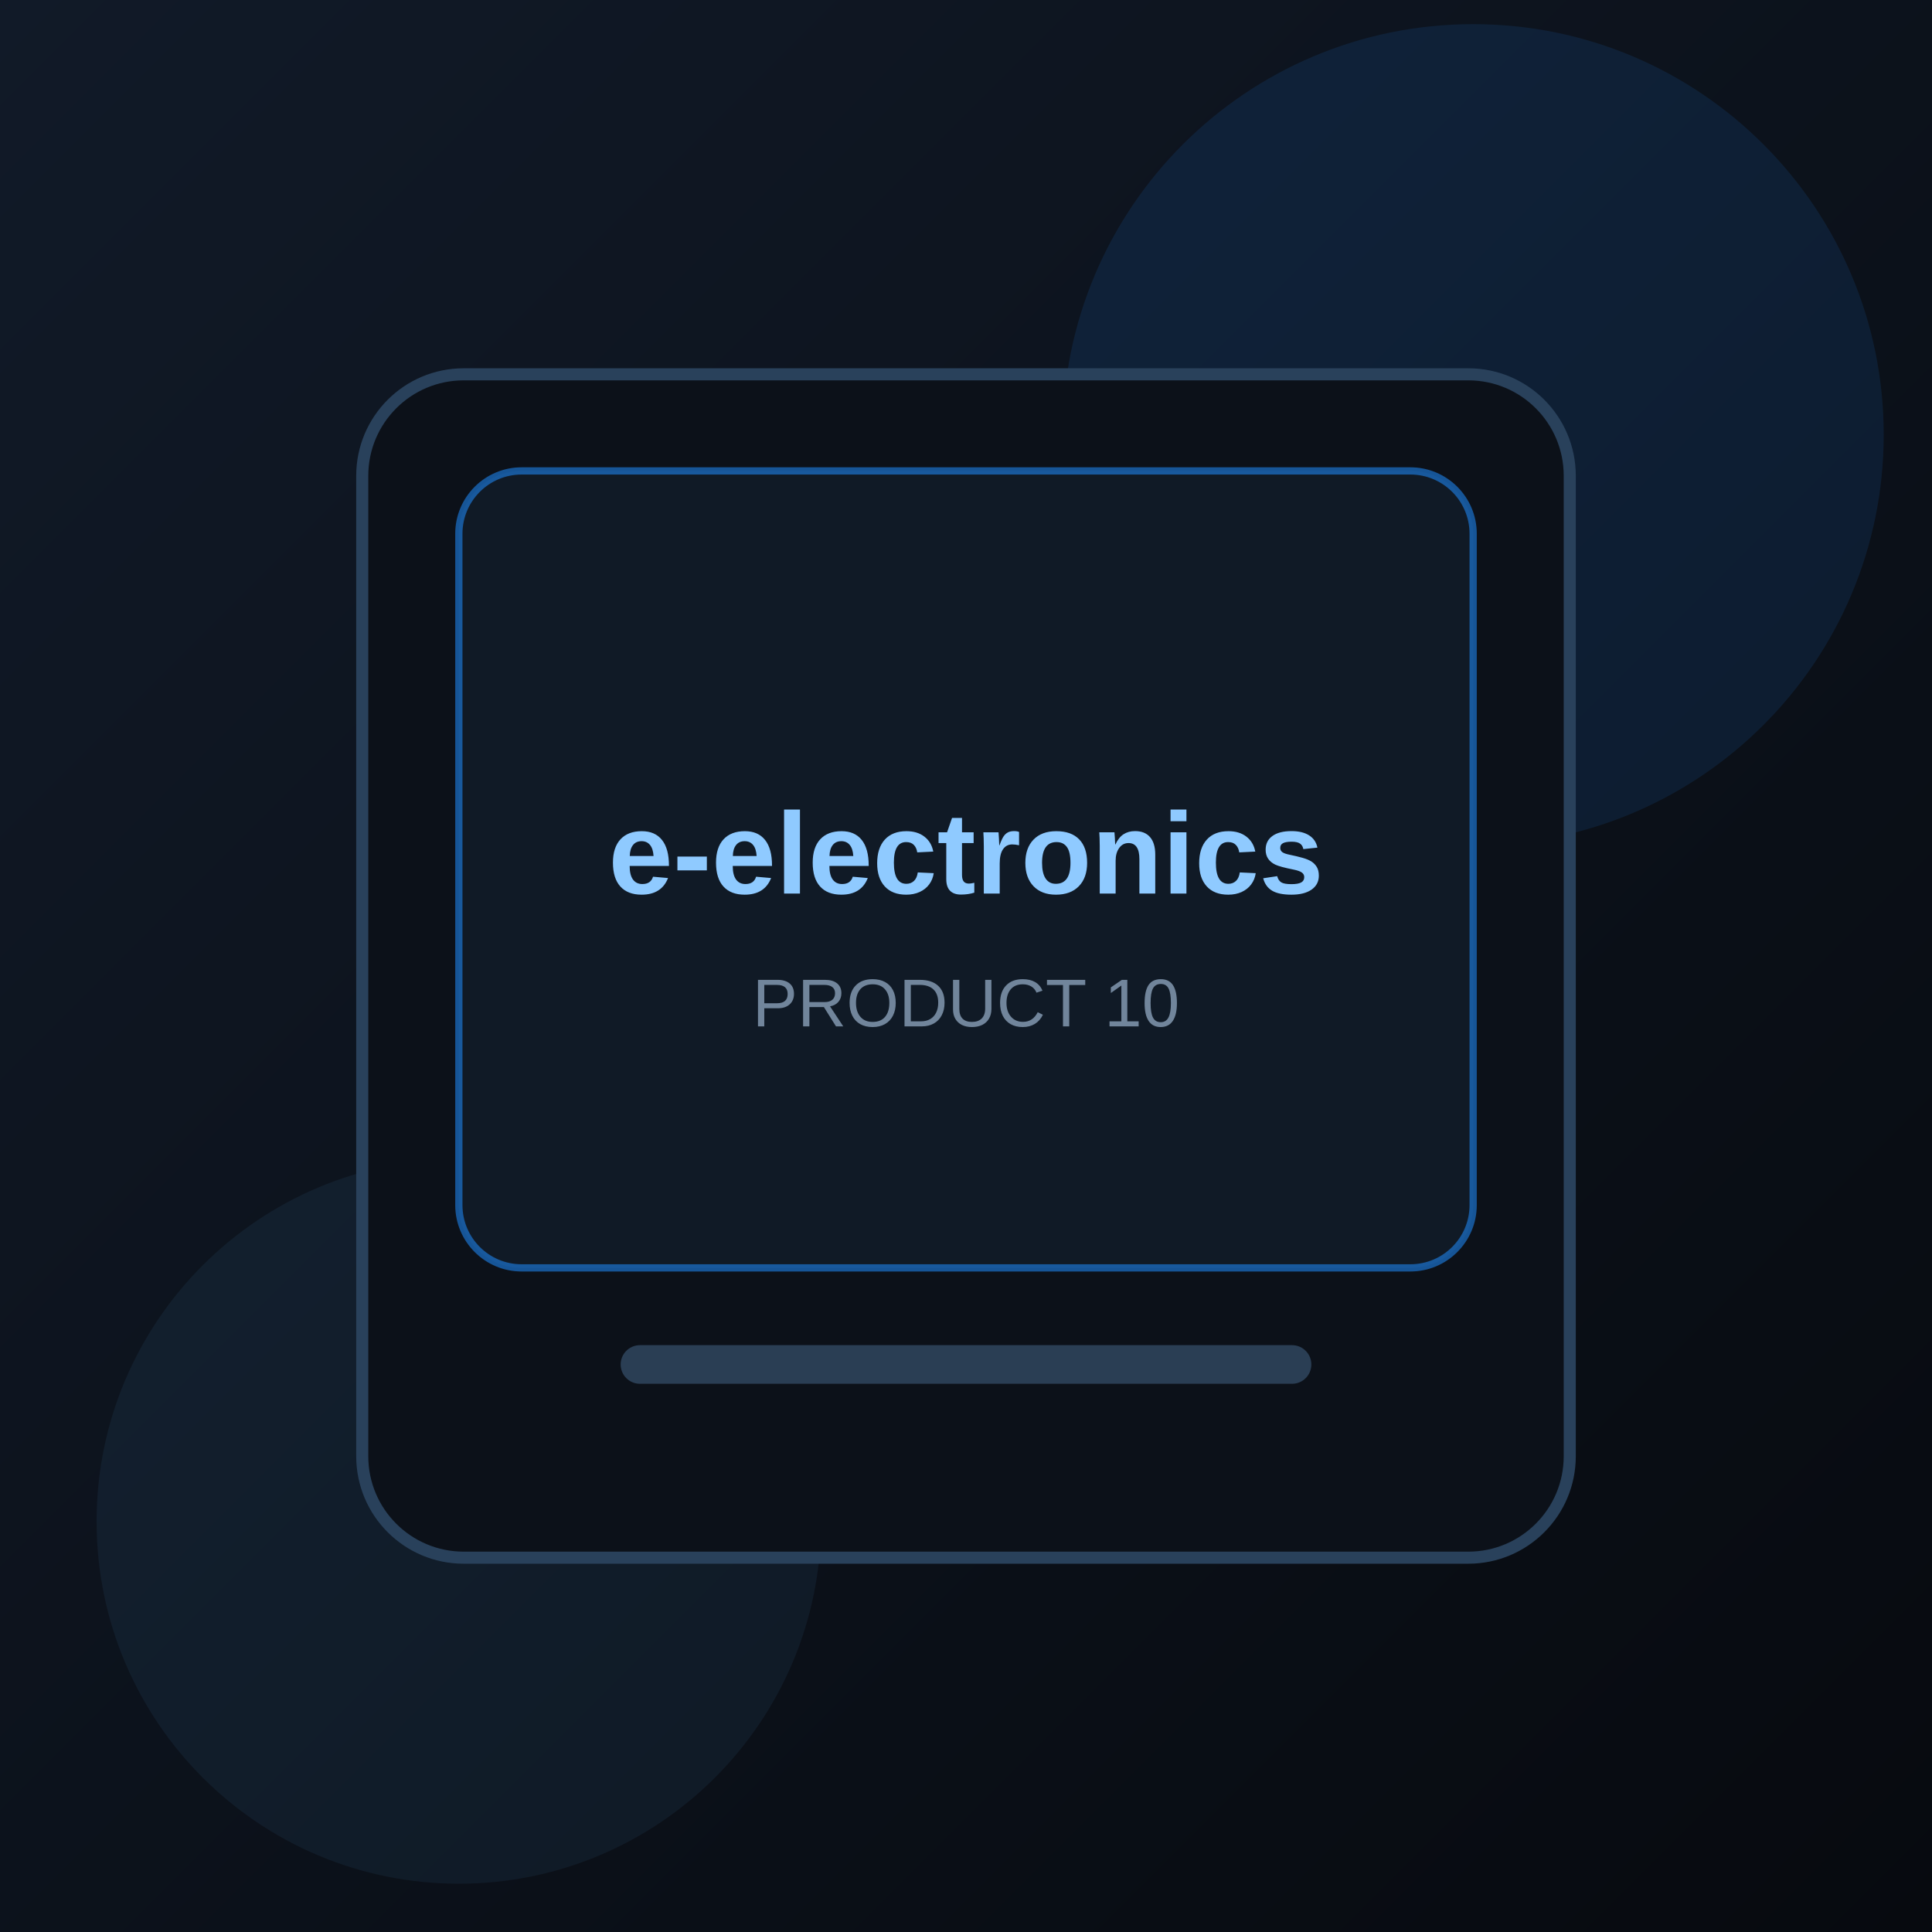
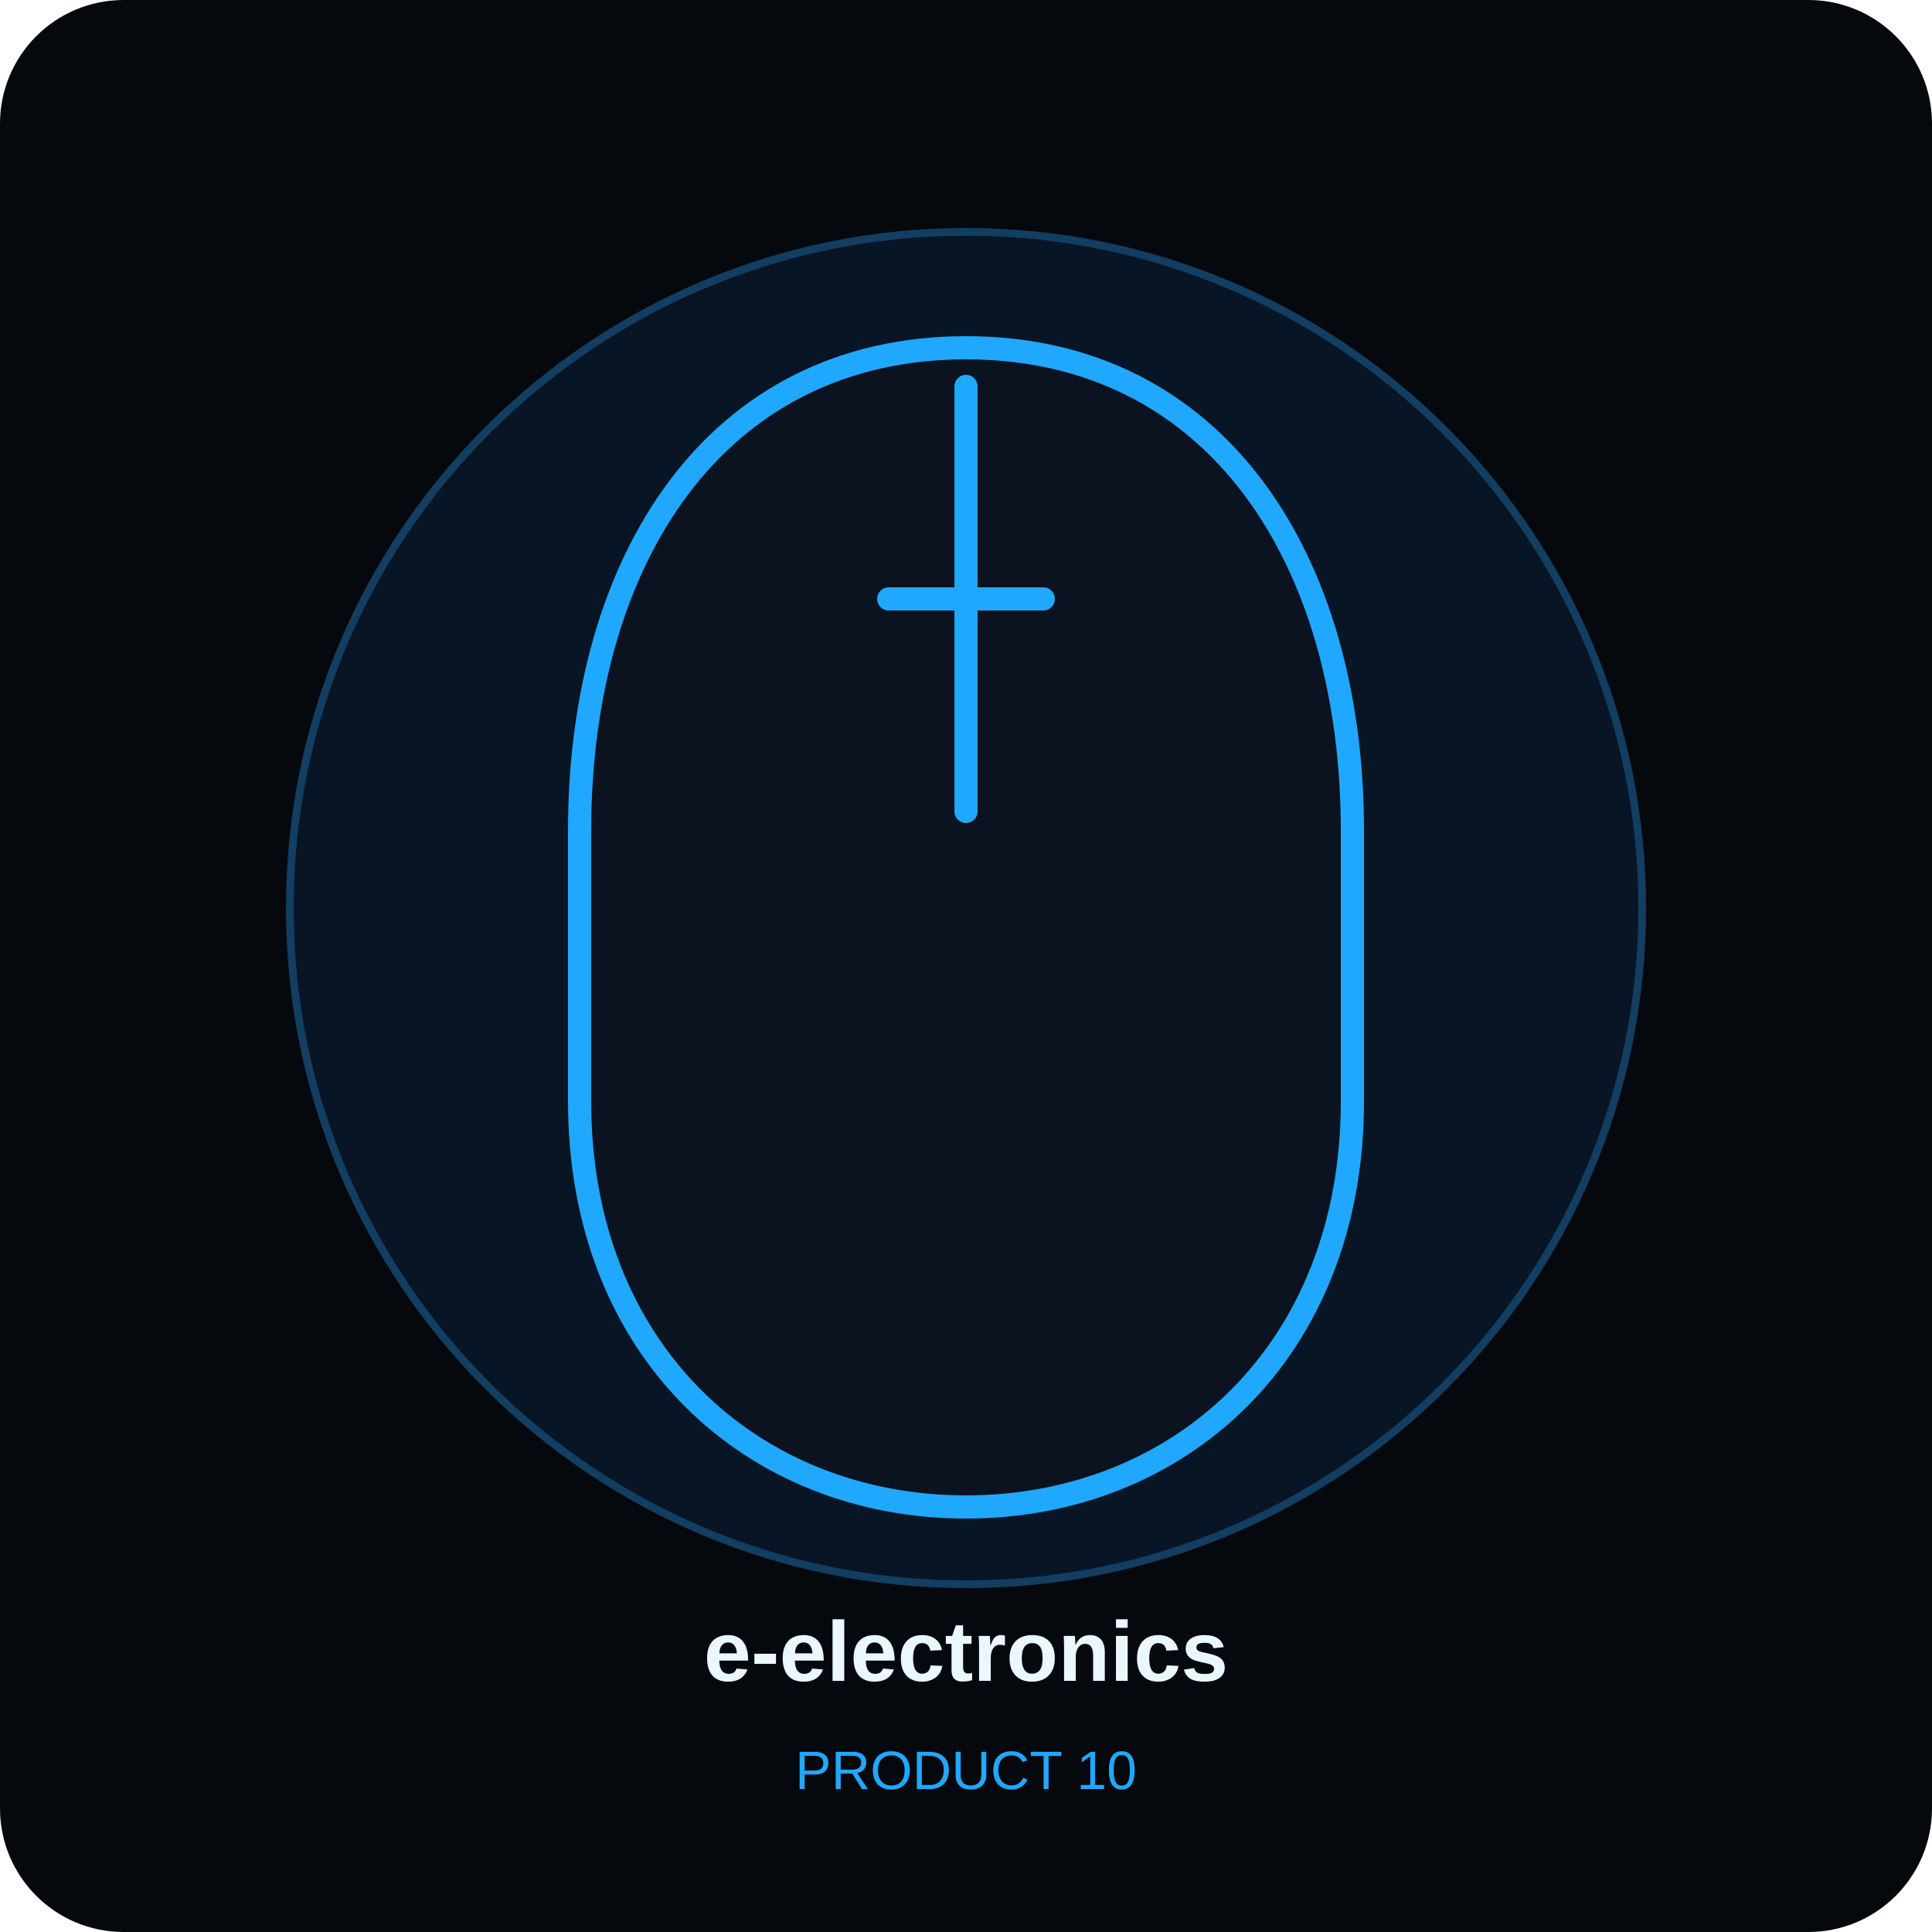
- <svg xmlns="http://www.w3.org/2000/svg" viewBox="0 0 800 800">
-   <defs>
-     <linearGradient id="g" x1="0" y1="0" x2="1" y2="1">
-       <stop offset="0" stop-color="#111a28" />
-       <stop offset="1" stop-color="#070a0f" />
-     </linearGradient>
-   </defs>
-   <rect width="800" height="800" fill="url(#g)" />
-   <circle cx="610" cy="180" r="170" fill="#1f8cff" opacity=".11" />
-   <circle cx="190" cy="630" r="150" fill="#5db3ff" opacity=".07" />
-   <rect x="150" y="155" width="500" height="490" rx="42" fill="#0c1119" stroke="#29415b" stroke-width="5" />
-   <rect x="190" y="195" width="420" height="330" rx="26" fill="#101a26" stroke="#1f8cff" stroke-opacity=".55" stroke-width="3" />
-   <path d="M265 565h270" stroke="#2a3e54" stroke-width="16" stroke-linecap="round" />
-   <text x="400" y="370" fill="#8fcaff" font-family="Arial, sans-serif" font-size="48" text-anchor="middle" font-weight="700">e-electronics</text>
-   <text x="400" y="425" fill="#71859b" font-family="Arial, sans-serif" font-size="28" text-anchor="middle">PRODUCT 10</text>
+ <svg xmlns="http://www.w3.org/2000/svg" viewBox="0 0 500 500" role="img" aria-label="Wireless Mouse">
+   <rect width="500" height="500" rx="32" fill="#05080d" />
+   <circle cx="250" cy="235" r="175" fill="#071525" />
+   <circle cx="250" cy="235" r="175" fill="none" stroke="#123e62" stroke-width="2" />
+   <path fill="#0b1220" stroke="#20a8ff" stroke-width="6" stroke-linejoin="round" d="M250 90c-65 0-100 55-100 125v70c0 65 45 105 100 105s100-40 100-105v-70c0-70-35-125-100-125z" />
+   <path fill="none" stroke="#20a8ff" stroke-width="6" stroke-linecap="round" stroke-linejoin="round" d="M250 100v110M230 155h40" />
+   <text x="250" y="435" text-anchor="middle" font-family="Arial, sans-serif" font-size="22" font-weight="700" fill="#eaf7ff">e-electronics</text>
+   <text x="250" y="463" text-anchor="middle" font-family="Arial, sans-serif" font-size="14" fill="#20a8ff">PRODUCT 10</text>
</svg>
